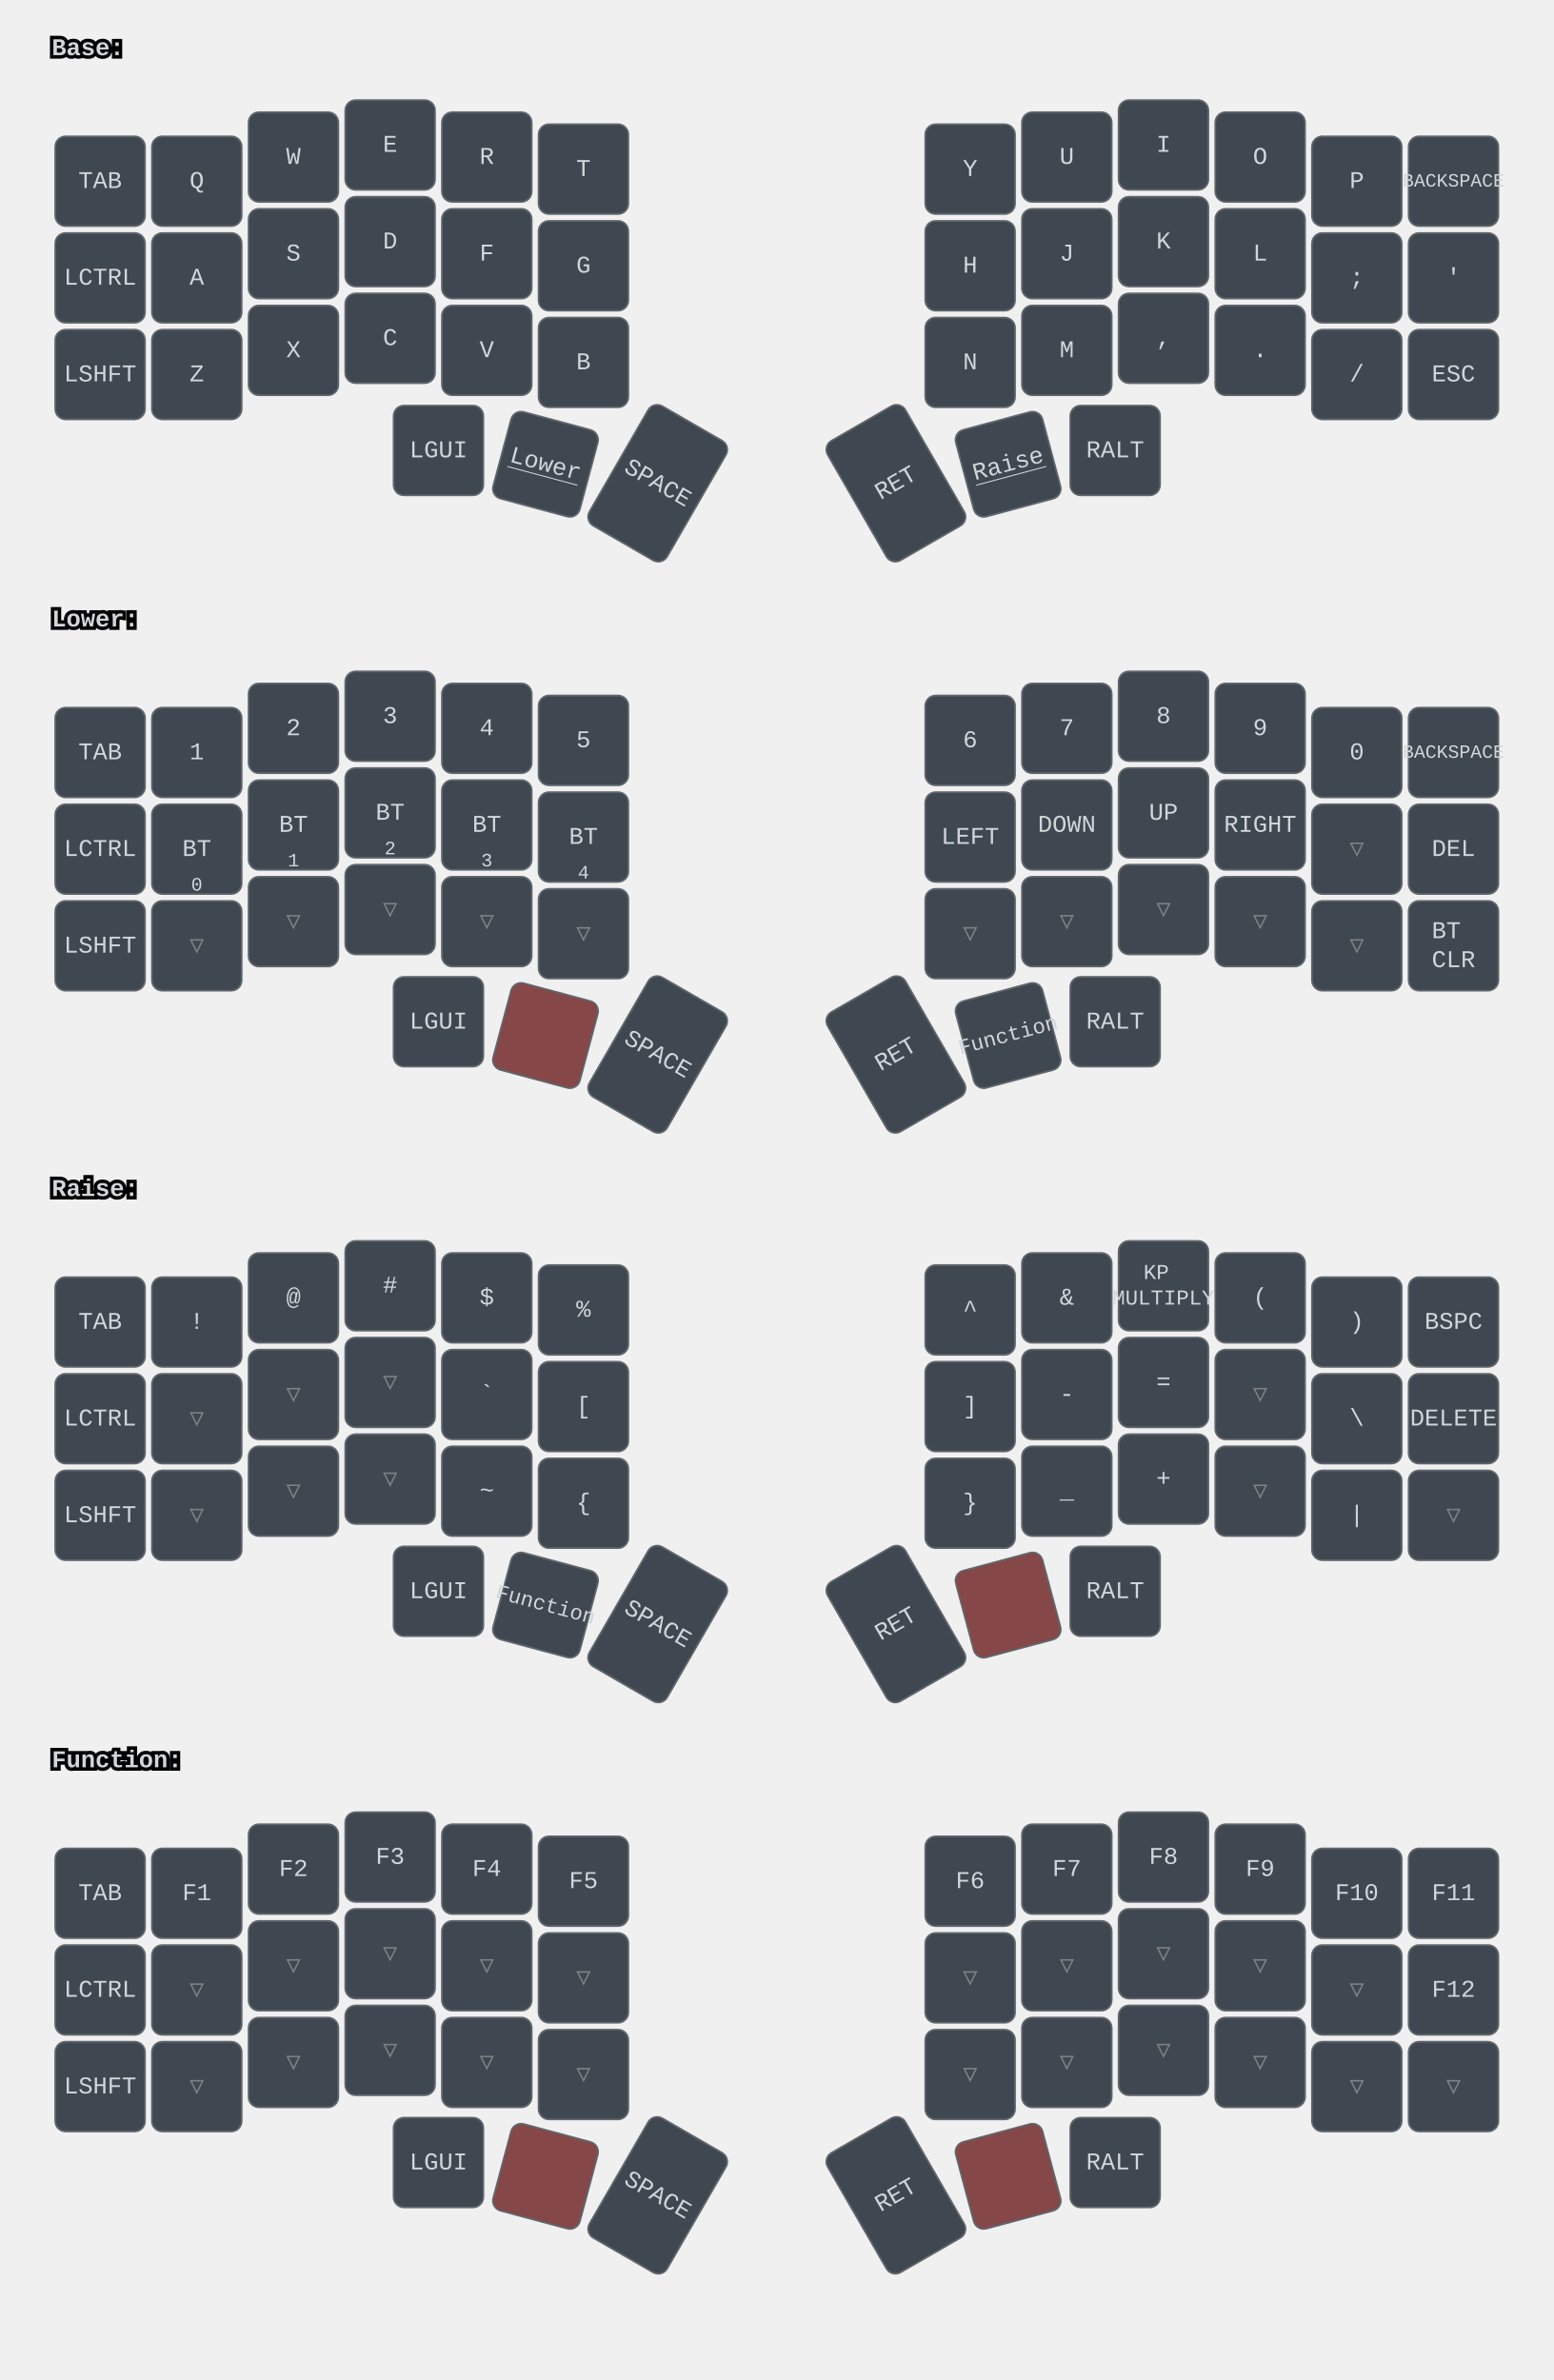
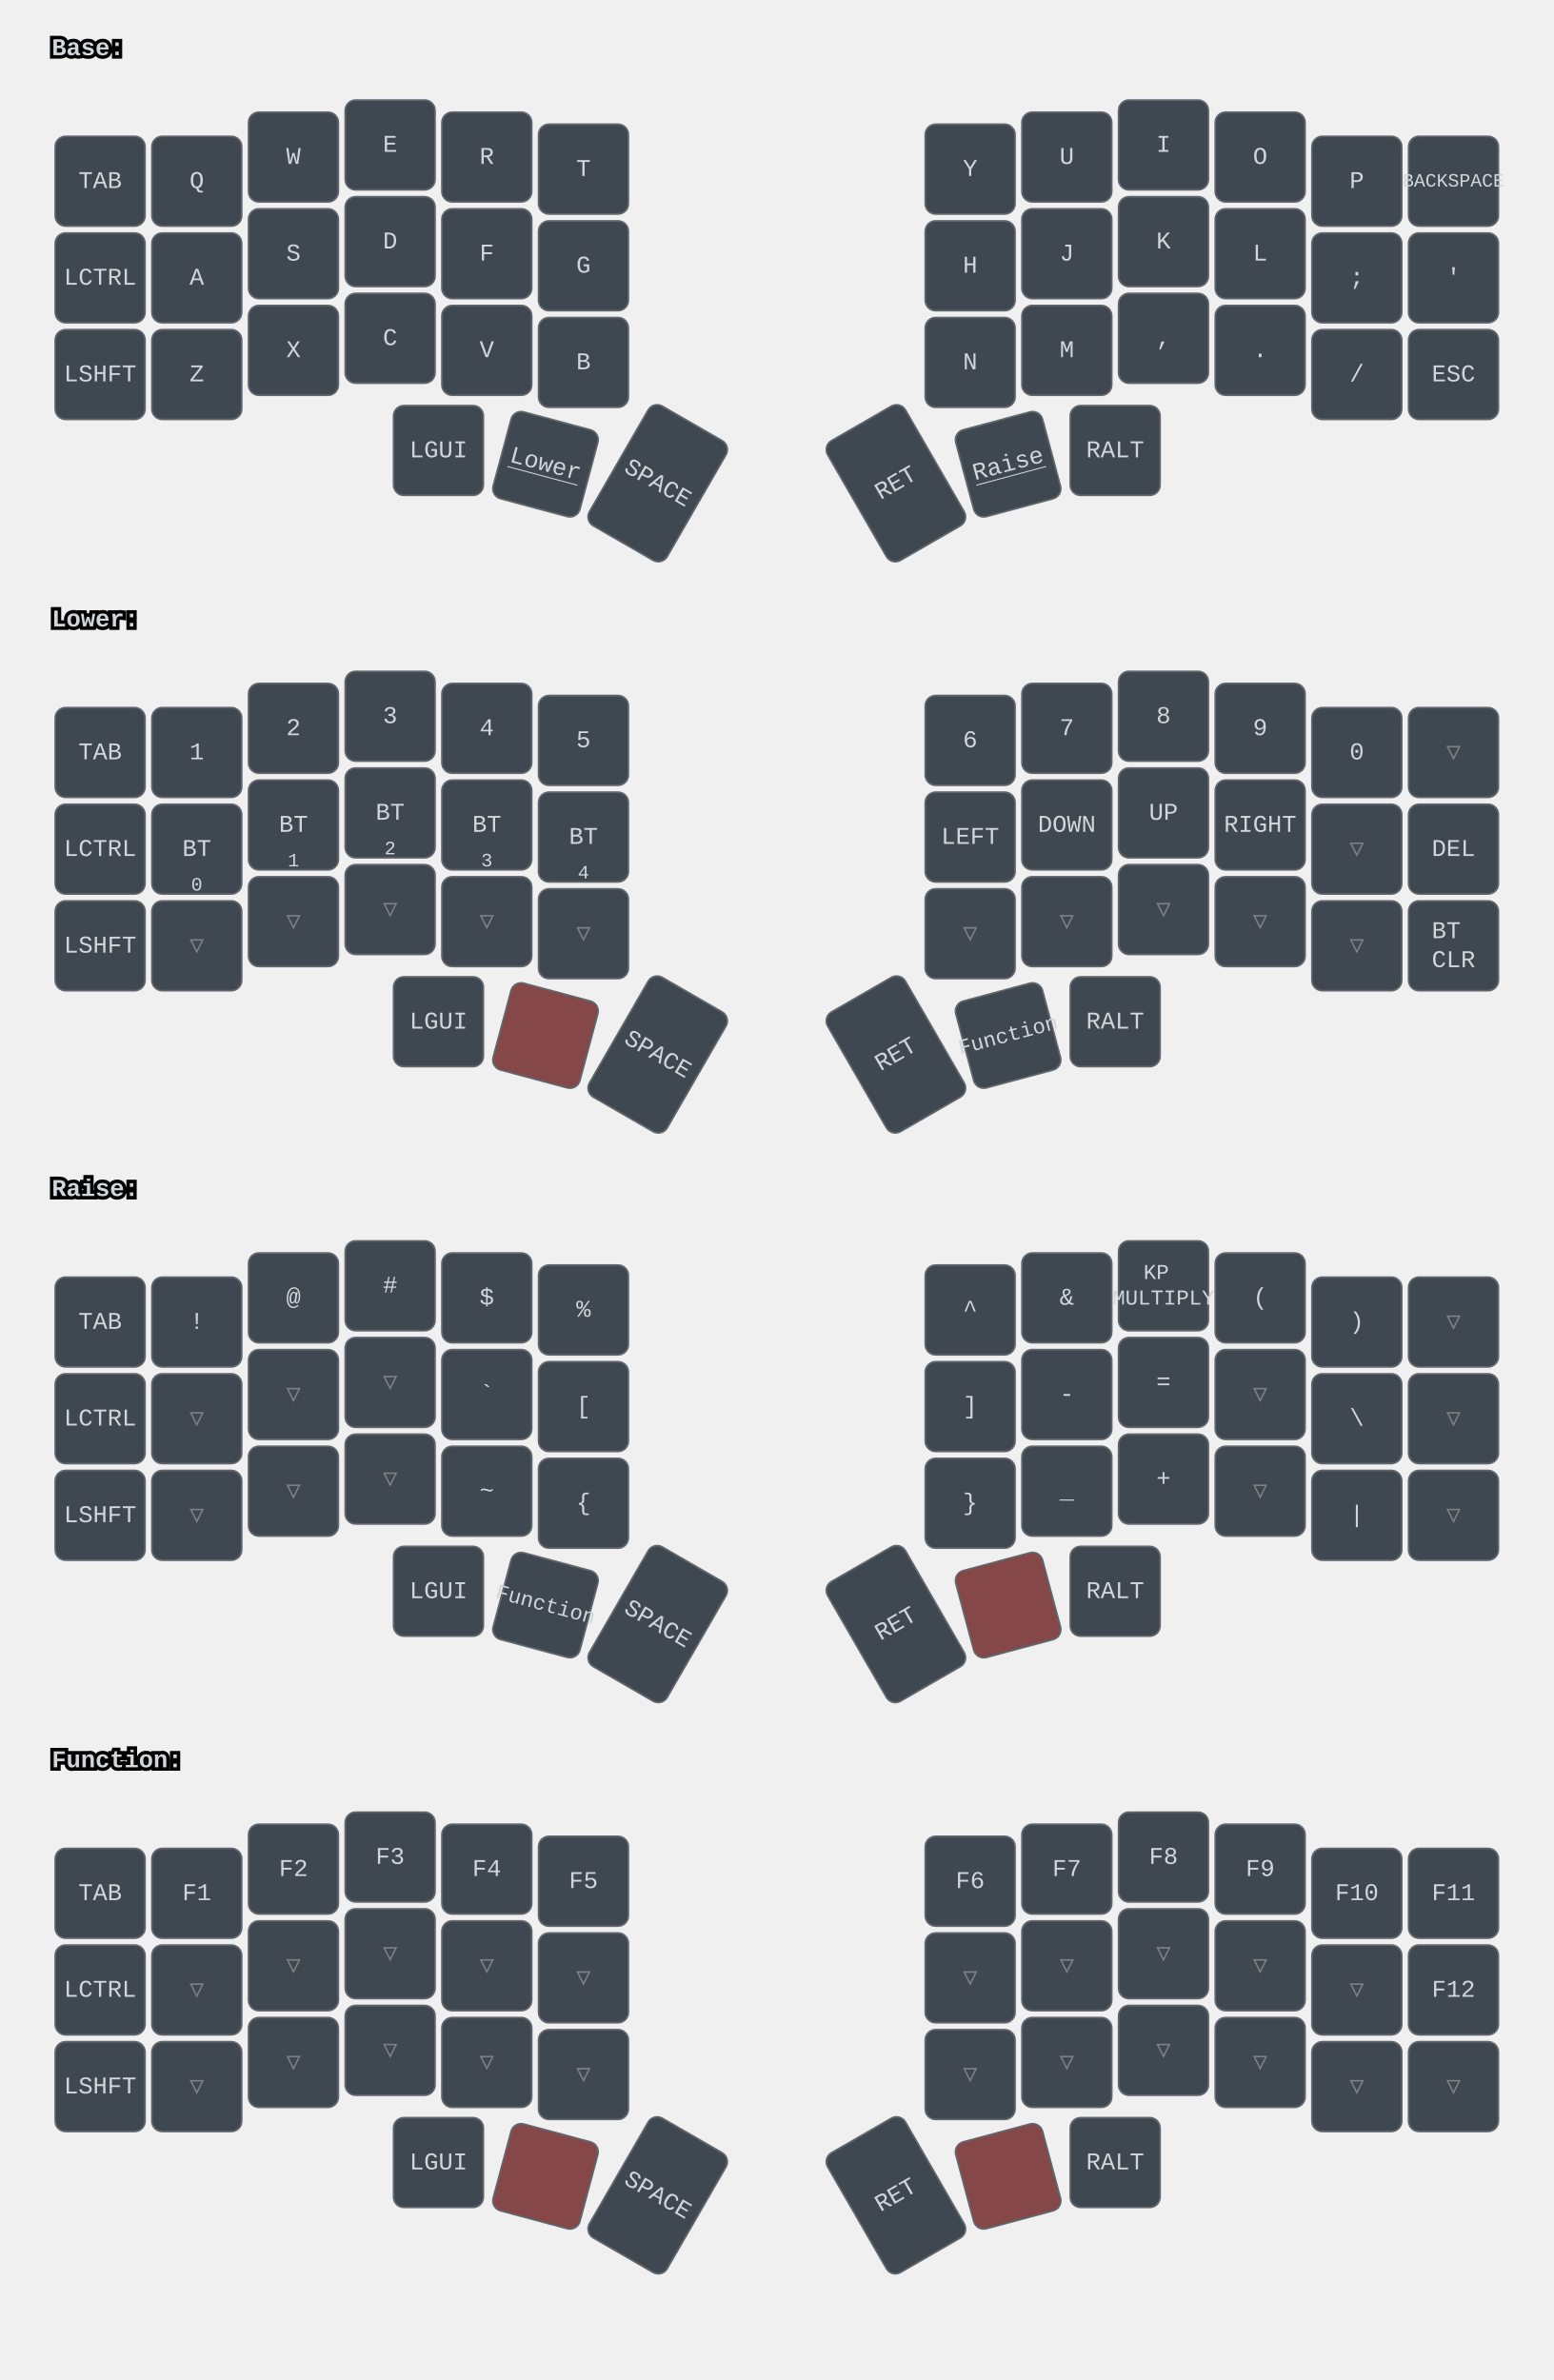
<svg xmlns="http://www.w3.org/2000/svg" width="900" height="1379" viewBox="0 0 900 1379" class="keymap">
  <style>/* inherit to force styles through use tags */
svg path {
    fill: inherit;
}

/* font and background color specifications */
svg.keymap {
    font-family: SFMono-Regular,Consolas,Liberation Mono,Menlo,monospace;
    font-size: 14px;
    font-kerning: normal;
    text-rendering: optimizeLegibility;
    fill: #24292e;
}

/* default key styling */
rect.key {
    fill: #f6f8fa;
}

rect.key, rect.combo {
    stroke: #c9cccf;
    stroke-width: 1;
}

/* default key side styling, only used is draw_key_sides is set */
rect.side {
    filter: brightness(90%);
}

/* color accent for combo boxes */
rect.combo, rect.combo-separate {
    fill: #cdf;
}

/* color accent for held keys */
rect.held, rect.combo.held {
    fill: #fdd;
}

/* color accent for ghost (optional) keys */
rect.ghost, rect.combo.ghost {
    stroke-dasharray: 4, 4;
    stroke-width: 2;
}

text {
    text-anchor: middle;
    dominant-baseline: middle;
}

/* styling for layer labels */
text.label {
    font-weight: bold;
    text-anchor: start;
    stroke: white;
    stroke-width: 4;
    paint-order: stroke;
}

/* styling for optional footer */
text.footer {
    text-anchor: end;
    dominant-baseline: auto;
    stroke: white;
    stroke-width: 4;
    paint-order: stroke;
}

/* styling for combo tap, and key non-tap label text */
text.combo, text.hold, text.shifted, text.left, text.right {
    font-size: 11px;
}

text.hold {
    text-anchor: middle;
    dominant-baseline: auto;
}

text.shifted {
    text-anchor: middle;
    dominant-baseline: hanging;
}

text.left {
    text-anchor: start;
}

text.right {
    text-anchor: end;
}

text.layer-activator {
    text-decoration: underline;
}

/* styling for hold/shifted label text in combo box */
text.combo.hold, text.combo.shifted, text.combo.left, text.combo.right {
    font-size: 8px;
}

/* lighter symbol for transparent keys */
text.trans {
    fill: #7b7e81;
}

/* styling for combo dendrons */
path.combo {
    stroke-width: 1;
    stroke: gray;
    fill: none;
}

/* Start Tabler Icons Cleanup */
/* cannot use height/width with glyphs */
.icon-tabler &gt; path {
    fill: inherit;
    stroke: inherit;
    stroke-width: 2;
}
/* hide tabler's default box */
.icon-tabler &gt; path[stroke="none"][fill="none"] {
    visibility: hidden;
}
/* End Tabler Icons Cleanup */

svg.keymap { fill: #d1d6db; }
rect.key { fill: #3f4750; }
rect.key, rect.combo { stroke: #60666c; }
rect.combo, rect.combo-separate { fill: #1f3d7a; }
rect.held, rect.combo.held { fill: #854747; }
text.label, text.footer { stroke: black; }
text.trans { fill: #7e8184; }
path.combo { stroke: #7f7f7f; }
</style>
  <g transform="translate(30, 0)" class="layer-Base">
    <text x="0" y="28" class="label" id="Base">Base:</text>
    <g transform="translate(0, 56)">
      <g transform="translate(28, 49)" class="key keypos-0">
        <rect rx="6" ry="6" x="-26" y="-26" width="52" height="52" class="key" />
        <text x="0" y="0" class="key tap">TAB</text>
      </g>
      <g transform="translate(84, 49)" class="key keypos-1">
        <rect rx="6" ry="6" x="-26" y="-26" width="52" height="52" class="key" />
        <text x="0" y="0" class="key tap">Q</text>
      </g>
      <g transform="translate(140, 35)" class="key keypos-2">
        <rect rx="6" ry="6" x="-26" y="-26" width="52" height="52" class="key" />
        <text x="0" y="0" class="key tap">W</text>
      </g>
      <g transform="translate(196, 28)" class="key keypos-3">
        <rect rx="6" ry="6" x="-26" y="-26" width="52" height="52" class="key" />
        <text x="0" y="0" class="key tap">E</text>
      </g>
      <g transform="translate(252, 35)" class="key keypos-4">
        <rect rx="6" ry="6" x="-26" y="-26" width="52" height="52" class="key" />
        <text x="0" y="0" class="key tap">R</text>
      </g>
      <g transform="translate(308, 42)" class="key keypos-5">
        <rect rx="6" ry="6" x="-26" y="-26" width="52" height="52" class="key" />
        <text x="0" y="0" class="key tap">T</text>
      </g>
      <g transform="translate(532, 42)" class="key keypos-6">
        <rect rx="6" ry="6" x="-26" y="-26" width="52" height="52" class="key" />
        <text x="0" y="0" class="key tap">Y</text>
      </g>
      <g transform="translate(588, 35)" class="key keypos-7">
        <rect rx="6" ry="6" x="-26" y="-26" width="52" height="52" class="key" />
        <text x="0" y="0" class="key tap">U</text>
      </g>
      <g transform="translate(644, 28)" class="key keypos-8">
        <rect rx="6" ry="6" x="-26" y="-26" width="52" height="52" class="key" />
        <text x="0" y="0" class="key tap">I</text>
      </g>
      <g transform="translate(700, 35)" class="key keypos-9">
        <rect rx="6" ry="6" x="-26" y="-26" width="52" height="52" class="key" />
        <text x="0" y="0" class="key tap">O</text>
      </g>
      <g transform="translate(756, 49)" class="key keypos-10">
        <rect rx="6" ry="6" x="-26" y="-26" width="52" height="52" class="key" />
        <text x="0" y="0" class="key tap">P</text>
      </g>
      <g transform="translate(812, 49)" class="key keypos-11">
        <rect rx="6" ry="6" x="-26" y="-26" width="52" height="52" class="key" />
        <text x="0" y="0" class="key tap">
          <tspan style="font-size: 78%">BACKSPACE</tspan>
        </text>
      </g>
      <g transform="translate(28, 105)" class="key keypos-12">
        <rect rx="6" ry="6" x="-26" y="-26" width="52" height="52" class="key" />
        <text x="0" y="0" class="key tap">LCTRL</text>
      </g>
      <g transform="translate(84, 105)" class="key keypos-13">
        <rect rx="6" ry="6" x="-26" y="-26" width="52" height="52" class="key" />
        <text x="0" y="0" class="key tap">A</text>
      </g>
      <g transform="translate(140, 91)" class="key keypos-14">
        <rect rx="6" ry="6" x="-26" y="-26" width="52" height="52" class="key" />
        <text x="0" y="0" class="key tap">S</text>
      </g>
      <g transform="translate(196, 84)" class="key keypos-15">
        <rect rx="6" ry="6" x="-26" y="-26" width="52" height="52" class="key" />
        <text x="0" y="0" class="key tap">D</text>
      </g>
      <g transform="translate(252, 91)" class="key keypos-16">
        <rect rx="6" ry="6" x="-26" y="-26" width="52" height="52" class="key" />
        <text x="0" y="0" class="key tap">F</text>
      </g>
      <g transform="translate(308, 98)" class="key keypos-17">
        <rect rx="6" ry="6" x="-26" y="-26" width="52" height="52" class="key" />
        <text x="0" y="0" class="key tap">G</text>
      </g>
      <g transform="translate(532, 98)" class="key keypos-18">
        <rect rx="6" ry="6" x="-26" y="-26" width="52" height="52" class="key" />
        <text x="0" y="0" class="key tap">H</text>
      </g>
      <g transform="translate(588, 91)" class="key keypos-19">
        <rect rx="6" ry="6" x="-26" y="-26" width="52" height="52" class="key" />
        <text x="0" y="0" class="key tap">J</text>
      </g>
      <g transform="translate(644, 84)" class="key keypos-20">
        <rect rx="6" ry="6" x="-26" y="-26" width="52" height="52" class="key" />
        <text x="0" y="0" class="key tap">K</text>
      </g>
      <g transform="translate(700, 91)" class="key keypos-21">
        <rect rx="6" ry="6" x="-26" y="-26" width="52" height="52" class="key" />
        <text x="0" y="0" class="key tap">L</text>
      </g>
      <g transform="translate(756, 105)" class="key keypos-22">
        <rect rx="6" ry="6" x="-26" y="-26" width="52" height="52" class="key" />
        <text x="0" y="0" class="key tap">;</text>
      </g>
      <g transform="translate(812, 105)" class="key keypos-23">
        <rect rx="6" ry="6" x="-26" y="-26" width="52" height="52" class="key" />
        <text x="0" y="0" class="key tap">'</text>
      </g>
      <g transform="translate(28, 161)" class="key keypos-24">
        <rect rx="6" ry="6" x="-26" y="-26" width="52" height="52" class="key" />
        <text x="0" y="0" class="key tap">LSHFT</text>
      </g>
      <g transform="translate(84, 161)" class="key keypos-25">
        <rect rx="6" ry="6" x="-26" y="-26" width="52" height="52" class="key" />
        <text x="0" y="0" class="key tap">Z</text>
      </g>
      <g transform="translate(140, 147)" class="key keypos-26">
        <rect rx="6" ry="6" x="-26" y="-26" width="52" height="52" class="key" />
        <text x="0" y="0" class="key tap">X</text>
      </g>
      <g transform="translate(196, 140)" class="key keypos-27">
        <rect rx="6" ry="6" x="-26" y="-26" width="52" height="52" class="key" />
        <text x="0" y="0" class="key tap">C</text>
      </g>
      <g transform="translate(252, 147)" class="key keypos-28">
        <rect rx="6" ry="6" x="-26" y="-26" width="52" height="52" class="key" />
        <text x="0" y="0" class="key tap">V</text>
      </g>
      <g transform="translate(308, 154)" class="key keypos-29">
        <rect rx="6" ry="6" x="-26" y="-26" width="52" height="52" class="key" />
        <text x="0" y="0" class="key tap">B</text>
      </g>
      <g transform="translate(532, 154)" class="key keypos-30">
        <rect rx="6" ry="6" x="-26" y="-26" width="52" height="52" class="key" />
        <text x="0" y="0" class="key tap">N</text>
      </g>
      <g transform="translate(588, 147)" class="key keypos-31">
        <rect rx="6" ry="6" x="-26" y="-26" width="52" height="52" class="key" />
        <text x="0" y="0" class="key tap">M</text>
      </g>
      <g transform="translate(644, 140)" class="key keypos-32">
        <rect rx="6" ry="6" x="-26" y="-26" width="52" height="52" class="key" />
        <text x="0" y="0" class="key tap">,</text>
      </g>
      <g transform="translate(700, 147)" class="key keypos-33">
        <rect rx="6" ry="6" x="-26" y="-26" width="52" height="52" class="key" />
        <text x="0" y="0" class="key tap">.</text>
      </g>
      <g transform="translate(756, 161)" class="key keypos-34">
        <rect rx="6" ry="6" x="-26" y="-26" width="52" height="52" class="key" />
        <text x="0" y="0" class="key tap">/</text>
      </g>
      <g transform="translate(812, 161)" class="key keypos-35">
        <rect rx="6" ry="6" x="-26" y="-26" width="52" height="52" class="key" />
        <text x="0" y="0" class="key tap">ESC</text>
      </g>
      <g transform="translate(224, 205)" class="key keypos-36">
        <rect rx="6" ry="6" x="-26" y="-26" width="52" height="52" class="key" />
        <text x="0" y="0" class="key tap">LGUI</text>
      </g>
      <g transform="translate(286, 213) rotate(15.0)" class="key keypos-37">
        <rect rx="6" ry="6" x="-26" y="-26" width="52" height="52" class="key" />
        <a href="#Lower">
          <text x="0" y="0" class="key tap layer-activator">Lower</text>
        </a>
      </g>
      <g transform="translate(351, 224) rotate(30.0)" class="key keypos-38">
        <rect rx="6" ry="6" x="-26" y="-40" width="52" height="80" class="key" />
        <text x="0" y="0" class="key tap">SPACE</text>
      </g>
      <g transform="translate(489, 224) rotate(-30.0)" class="key keypos-39">
        <rect rx="6" ry="6" x="-26" y="-40" width="52" height="80" class="key" />
        <text x="0" y="0" class="key tap">RET</text>
      </g>
      <g transform="translate(554, 213) rotate(-15.0)" class="key keypos-40">
        <rect rx="6" ry="6" x="-26" y="-26" width="52" height="52" class="key" />
        <a href="#Raise">
          <text x="0" y="0" class="key tap layer-activator">Raise</text>
        </a>
      </g>
      <g transform="translate(616, 205)" class="key keypos-41">
        <rect rx="6" ry="6" x="-26" y="-26" width="52" height="52" class="key" />
        <text x="0" y="0" class="key tap">RALT</text>
      </g>
    </g>
  </g>
  <g transform="translate(30, 331)" class="layer-Lower">
    <text x="0" y="28" class="label" id="Lower">Lower:</text>
    <g transform="translate(0, 56)">
      <g transform="translate(28, 49)" class="key keypos-0">
        <rect rx="6" ry="6" x="-26" y="-26" width="52" height="52" class="key" />
        <text x="0" y="0" class="key tap">TAB</text>
      </g>
      <g transform="translate(84, 49)" class="key keypos-1">
        <rect rx="6" ry="6" x="-26" y="-26" width="52" height="52" class="key" />
        <text x="0" y="0" class="key tap">1</text>
      </g>
      <g transform="translate(140, 35)" class="key keypos-2">
        <rect rx="6" ry="6" x="-26" y="-26" width="52" height="52" class="key" />
        <text x="0" y="0" class="key tap">2</text>
      </g>
      <g transform="translate(196, 28)" class="key keypos-3">
        <rect rx="6" ry="6" x="-26" y="-26" width="52" height="52" class="key" />
        <text x="0" y="0" class="key tap">3</text>
      </g>
      <g transform="translate(252, 35)" class="key keypos-4">
        <rect rx="6" ry="6" x="-26" y="-26" width="52" height="52" class="key" />
        <text x="0" y="0" class="key tap">4</text>
      </g>
      <g transform="translate(308, 42)" class="key keypos-5">
        <rect rx="6" ry="6" x="-26" y="-26" width="52" height="52" class="key" />
        <text x="0" y="0" class="key tap">5</text>
      </g>
      <g transform="translate(532, 42)" class="key keypos-6">
        <rect rx="6" ry="6" x="-26" y="-26" width="52" height="52" class="key" />
        <text x="0" y="0" class="key tap">6</text>
      </g>
      <g transform="translate(588, 35)" class="key keypos-7">
        <rect rx="6" ry="6" x="-26" y="-26" width="52" height="52" class="key" />
        <text x="0" y="0" class="key tap">7</text>
      </g>
      <g transform="translate(644, 28)" class="key keypos-8">
        <rect rx="6" ry="6" x="-26" y="-26" width="52" height="52" class="key" />
        <text x="0" y="0" class="key tap">8</text>
      </g>
      <g transform="translate(700, 35)" class="key keypos-9">
        <rect rx="6" ry="6" x="-26" y="-26" width="52" height="52" class="key" />
        <text x="0" y="0" class="key tap">9</text>
      </g>
      <g transform="translate(756, 49)" class="key keypos-10">
        <rect rx="6" ry="6" x="-26" y="-26" width="52" height="52" class="key" />
        <text x="0" y="0" class="key tap">0</text>
      </g>
-       <g transform="translate(812, 49)" class="key keypos-11">
-         <rect rx="6" ry="6" x="-26" y="-26" width="52" height="52" class="key" />
-         <text x="0" y="0" class="key tap">
-           <tspan style="font-size: 78%">BACKSPACE</tspan>
-         </text>
+       <g transform="translate(812, 49)" class="key trans keypos-11">
+         <rect rx="6" ry="6" x="-26" y="-26" width="52" height="52" class="key trans" />
+         <text x="0" y="0" class="key trans tap">▽</text>
      </g>
      <g transform="translate(28, 105)" class="key keypos-12">
        <rect rx="6" ry="6" x="-26" y="-26" width="52" height="52" class="key" />
        <text x="0" y="0" class="key tap">LCTRL</text>
      </g>
      <g transform="translate(84, 105)" class="key keypos-13">
        <rect rx="6" ry="6" x="-26" y="-26" width="52" height="52" class="key" />
        <text x="0" y="0" class="key tap">BT</text>
        <text x="0" y="24" class="key hold">0</text>
      </g>
      <g transform="translate(140, 91)" class="key keypos-14">
        <rect rx="6" ry="6" x="-26" y="-26" width="52" height="52" class="key" />
        <text x="0" y="0" class="key tap">BT</text>
        <text x="0" y="24" class="key hold">1</text>
      </g>
      <g transform="translate(196, 84)" class="key keypos-15">
        <rect rx="6" ry="6" x="-26" y="-26" width="52" height="52" class="key" />
        <text x="0" y="0" class="key tap">BT</text>
        <text x="0" y="24" class="key hold">2</text>
      </g>
      <g transform="translate(252, 91)" class="key keypos-16">
        <rect rx="6" ry="6" x="-26" y="-26" width="52" height="52" class="key" />
        <text x="0" y="0" class="key tap">BT</text>
        <text x="0" y="24" class="key hold">3</text>
      </g>
      <g transform="translate(308, 98)" class="key keypos-17">
        <rect rx="6" ry="6" x="-26" y="-26" width="52" height="52" class="key" />
        <text x="0" y="0" class="key tap">BT</text>
        <text x="0" y="24" class="key hold">4</text>
      </g>
      <g transform="translate(532, 98)" class="key keypos-18">
        <rect rx="6" ry="6" x="-26" y="-26" width="52" height="52" class="key" />
        <text x="0" y="0" class="key tap">LEFT</text>
      </g>
      <g transform="translate(588, 91)" class="key keypos-19">
        <rect rx="6" ry="6" x="-26" y="-26" width="52" height="52" class="key" />
        <text x="0" y="0" class="key tap">DOWN</text>
      </g>
      <g transform="translate(644, 84)" class="key keypos-20">
        <rect rx="6" ry="6" x="-26" y="-26" width="52" height="52" class="key" />
        <text x="0" y="0" class="key tap">UP</text>
      </g>
      <g transform="translate(700, 91)" class="key keypos-21">
        <rect rx="6" ry="6" x="-26" y="-26" width="52" height="52" class="key" />
        <text x="0" y="0" class="key tap">RIGHT</text>
      </g>
      <g transform="translate(756, 105)" class="key trans keypos-22">
        <rect rx="6" ry="6" x="-26" y="-26" width="52" height="52" class="key trans" />
        <text x="0" y="0" class="key trans tap">▽</text>
      </g>
      <g transform="translate(812, 105)" class="key keypos-23">
        <rect rx="6" ry="6" x="-26" y="-26" width="52" height="52" class="key" />
        <text x="0" y="0" class="key tap">DEL</text>
      </g>
      <g transform="translate(28, 161)" class="key keypos-24">
        <rect rx="6" ry="6" x="-26" y="-26" width="52" height="52" class="key" />
        <text x="0" y="0" class="key tap">LSHFT</text>
      </g>
      <g transform="translate(84, 161)" class="key trans keypos-25">
        <rect rx="6" ry="6" x="-26" y="-26" width="52" height="52" class="key trans" />
        <text x="0" y="0" class="key trans tap">▽</text>
      </g>
      <g transform="translate(140, 147)" class="key trans keypos-26">
        <rect rx="6" ry="6" x="-26" y="-26" width="52" height="52" class="key trans" />
        <text x="0" y="0" class="key trans tap">▽</text>
      </g>
      <g transform="translate(196, 140)" class="key trans keypos-27">
        <rect rx="6" ry="6" x="-26" y="-26" width="52" height="52" class="key trans" />
        <text x="0" y="0" class="key trans tap">▽</text>
      </g>
      <g transform="translate(252, 147)" class="key trans keypos-28">
        <rect rx="6" ry="6" x="-26" y="-26" width="52" height="52" class="key trans" />
        <text x="0" y="0" class="key trans tap">▽</text>
      </g>
      <g transform="translate(308, 154)" class="key trans keypos-29">
        <rect rx="6" ry="6" x="-26" y="-26" width="52" height="52" class="key trans" />
        <text x="0" y="0" class="key trans tap">▽</text>
      </g>
      <g transform="translate(532, 154)" class="key trans keypos-30">
        <rect rx="6" ry="6" x="-26" y="-26" width="52" height="52" class="key trans" />
        <text x="0" y="0" class="key trans tap">▽</text>
      </g>
      <g transform="translate(588, 147)" class="key trans keypos-31">
        <rect rx="6" ry="6" x="-26" y="-26" width="52" height="52" class="key trans" />
        <text x="0" y="0" class="key trans tap">▽</text>
      </g>
      <g transform="translate(644, 140)" class="key trans keypos-32">
        <rect rx="6" ry="6" x="-26" y="-26" width="52" height="52" class="key trans" />
        <text x="0" y="0" class="key trans tap">▽</text>
      </g>
      <g transform="translate(700, 147)" class="key trans keypos-33">
        <rect rx="6" ry="6" x="-26" y="-26" width="52" height="52" class="key trans" />
        <text x="0" y="0" class="key trans tap">▽</text>
      </g>
      <g transform="translate(756, 161)" class="key trans keypos-34">
        <rect rx="6" ry="6" x="-26" y="-26" width="52" height="52" class="key trans" />
        <text x="0" y="0" class="key trans tap">▽</text>
      </g>
      <g transform="translate(812, 161)" class="key keypos-35">
        <rect rx="6" ry="6" x="-26" y="-26" width="52" height="52" class="key" />
        <text x="0" y="0" class="key tap">
          <tspan x="0" dy="-0.6em">BT</tspan>
          <tspan x="0" dy="1.2em">CLR</tspan>
        </text>
      </g>
      <g transform="translate(224, 205)" class="key keypos-36">
        <rect rx="6" ry="6" x="-26" y="-26" width="52" height="52" class="key" />
        <text x="0" y="0" class="key tap">LGUI</text>
      </g>
      <g transform="translate(286, 213) rotate(15.0)" class="key held keypos-37">
        <rect rx="6" ry="6" x="-26" y="-26" width="52" height="52" class="key held" />
      </g>
      <g transform="translate(351, 224) rotate(30.0)" class="key keypos-38">
        <rect rx="6" ry="6" x="-26" y="-40" width="52" height="80" class="key" />
        <text x="0" y="0" class="key tap">SPACE</text>
      </g>
      <g transform="translate(489, 224) rotate(-30.0)" class="key keypos-39">
        <rect rx="6" ry="6" x="-26" y="-40" width="52" height="80" class="key" />
        <text x="0" y="0" class="key tap">RET</text>
      </g>
      <g transform="translate(554, 213) rotate(-15.0)" class="key keypos-40">
        <rect rx="6" ry="6" x="-26" y="-26" width="52" height="52" class="key" />
        <a href="#Function">
          <text x="0" y="0" class="key tap layer-activator">
            <tspan style="font-size: 88%">Function</tspan>
          </text>
        </a>
      </g>
      <g transform="translate(616, 205)" class="key keypos-41">
        <rect rx="6" ry="6" x="-26" y="-26" width="52" height="52" class="key" />
        <text x="0" y="0" class="key tap">RALT</text>
      </g>
    </g>
  </g>
  <g transform="translate(30, 661)" class="layer-Raise">
    <text x="0" y="28" class="label" id="Raise">Raise:</text>
    <g transform="translate(0, 56)">
      <g transform="translate(28, 49)" class="key keypos-0">
        <rect rx="6" ry="6" x="-26" y="-26" width="52" height="52" class="key" />
        <text x="0" y="0" class="key tap">TAB</text>
      </g>
      <g transform="translate(84, 49)" class="key keypos-1">
        <rect rx="6" ry="6" x="-26" y="-26" width="52" height="52" class="key" />
        <text x="0" y="0" class="key tap">!</text>
      </g>
      <g transform="translate(140, 35)" class="key keypos-2">
        <rect rx="6" ry="6" x="-26" y="-26" width="52" height="52" class="key" />
        <text x="0" y="0" class="key tap">@</text>
      </g>
      <g transform="translate(196, 28)" class="key keypos-3">
        <rect rx="6" ry="6" x="-26" y="-26" width="52" height="52" class="key" />
        <text x="0" y="0" class="key tap">#</text>
      </g>
      <g transform="translate(252, 35)" class="key keypos-4">
        <rect rx="6" ry="6" x="-26" y="-26" width="52" height="52" class="key" />
        <text x="0" y="0" class="key tap">$</text>
      </g>
      <g transform="translate(308, 42)" class="key keypos-5">
        <rect rx="6" ry="6" x="-26" y="-26" width="52" height="52" class="key" />
        <text x="0" y="0" class="key tap">%</text>
      </g>
      <g transform="translate(532, 42)" class="key keypos-6">
        <rect rx="6" ry="6" x="-26" y="-26" width="52" height="52" class="key" />
        <text x="0" y="0" class="key tap">^</text>
      </g>
      <g transform="translate(588, 35)" class="key keypos-7">
        <rect rx="6" ry="6" x="-26" y="-26" width="52" height="52" class="key" />
        <text x="0" y="0" class="key tap">&amp;</text>
      </g>
      <g transform="translate(644, 28)" class="key keypos-8">
        <rect rx="6" ry="6" x="-26" y="-26" width="52" height="52" class="key" />
        <text x="0" y="0" class="key tap">
          <tspan x="0" dy="-0.6em" style="font-size: 88%">KP</tspan>
          <tspan x="0" dy="1.2em" style="font-size: 88%">MULTIPLY</tspan>
        </text>
      </g>
      <g transform="translate(700, 35)" class="key keypos-9">
        <rect rx="6" ry="6" x="-26" y="-26" width="52" height="52" class="key" />
        <text x="0" y="0" class="key tap">(</text>
      </g>
      <g transform="translate(756, 49)" class="key keypos-10">
        <rect rx="6" ry="6" x="-26" y="-26" width="52" height="52" class="key" />
        <text x="0" y="0" class="key tap">)</text>
      </g>
-       <g transform="translate(812, 49)" class="key keypos-11">
-         <rect rx="6" ry="6" x="-26" y="-26" width="52" height="52" class="key" />
-         <text x="0" y="0" class="key tap">BSPC</text>
+       <g transform="translate(812, 49)" class="key trans keypos-11">
+         <rect rx="6" ry="6" x="-26" y="-26" width="52" height="52" class="key trans" />
+         <text x="0" y="0" class="key trans tap">▽</text>
      </g>
      <g transform="translate(28, 105)" class="key keypos-12">
        <rect rx="6" ry="6" x="-26" y="-26" width="52" height="52" class="key" />
        <text x="0" y="0" class="key tap">LCTRL</text>
      </g>
      <g transform="translate(84, 105)" class="key trans keypos-13">
        <rect rx="6" ry="6" x="-26" y="-26" width="52" height="52" class="key trans" />
        <text x="0" y="0" class="key trans tap">▽</text>
      </g>
      <g transform="translate(140, 91)" class="key trans keypos-14">
        <rect rx="6" ry="6" x="-26" y="-26" width="52" height="52" class="key trans" />
        <text x="0" y="0" class="key trans tap">▽</text>
      </g>
      <g transform="translate(196, 84)" class="key trans keypos-15">
        <rect rx="6" ry="6" x="-26" y="-26" width="52" height="52" class="key trans" />
        <text x="0" y="0" class="key trans tap">▽</text>
      </g>
      <g transform="translate(252, 91)" class="key keypos-16">
        <rect rx="6" ry="6" x="-26" y="-26" width="52" height="52" class="key" />
        <text x="0" y="0" class="key tap">`</text>
      </g>
      <g transform="translate(308, 98)" class="key keypos-17">
        <rect rx="6" ry="6" x="-26" y="-26" width="52" height="52" class="key" />
        <text x="0" y="0" class="key tap">[</text>
      </g>
      <g transform="translate(532, 98)" class="key keypos-18">
        <rect rx="6" ry="6" x="-26" y="-26" width="52" height="52" class="key" />
        <text x="0" y="0" class="key tap">]</text>
      </g>
      <g transform="translate(588, 91)" class="key keypos-19">
        <rect rx="6" ry="6" x="-26" y="-26" width="52" height="52" class="key" />
        <text x="0" y="0" class="key tap">-</text>
      </g>
      <g transform="translate(644, 84)" class="key keypos-20">
        <rect rx="6" ry="6" x="-26" y="-26" width="52" height="52" class="key" />
        <text x="0" y="0" class="key tap">=</text>
      </g>
      <g transform="translate(700, 91)" class="key trans keypos-21">
        <rect rx="6" ry="6" x="-26" y="-26" width="52" height="52" class="key trans" />
        <text x="0" y="0" class="key trans tap">▽</text>
      </g>
      <g transform="translate(756, 105)" class="key keypos-22">
        <rect rx="6" ry="6" x="-26" y="-26" width="52" height="52" class="key" />
        <text x="0" y="0" class="key tap">\</text>
      </g>
-       <g transform="translate(812, 105)" class="key keypos-23">
-         <rect rx="6" ry="6" x="-26" y="-26" width="52" height="52" class="key" />
-         <text x="0" y="0" class="key tap">DELETE</text>
+       <g transform="translate(812, 105)" class="key trans keypos-23">
+         <rect rx="6" ry="6" x="-26" y="-26" width="52" height="52" class="key trans" />
+         <text x="0" y="0" class="key trans tap">▽</text>
      </g>
      <g transform="translate(28, 161)" class="key keypos-24">
        <rect rx="6" ry="6" x="-26" y="-26" width="52" height="52" class="key" />
        <text x="0" y="0" class="key tap">LSHFT</text>
      </g>
      <g transform="translate(84, 161)" class="key trans keypos-25">
        <rect rx="6" ry="6" x="-26" y="-26" width="52" height="52" class="key trans" />
        <text x="0" y="0" class="key trans tap">▽</text>
      </g>
      <g transform="translate(140, 147)" class="key trans keypos-26">
        <rect rx="6" ry="6" x="-26" y="-26" width="52" height="52" class="key trans" />
        <text x="0" y="0" class="key trans tap">▽</text>
      </g>
      <g transform="translate(196, 140)" class="key trans keypos-27">
        <rect rx="6" ry="6" x="-26" y="-26" width="52" height="52" class="key trans" />
        <text x="0" y="0" class="key trans tap">▽</text>
      </g>
      <g transform="translate(252, 147)" class="key keypos-28">
        <rect rx="6" ry="6" x="-26" y="-26" width="52" height="52" class="key" />
        <text x="0" y="0" class="key tap">~</text>
      </g>
      <g transform="translate(308, 154)" class="key keypos-29">
        <rect rx="6" ry="6" x="-26" y="-26" width="52" height="52" class="key" />
        <text x="0" y="0" class="key tap">{</text>
      </g>
      <g transform="translate(532, 154)" class="key keypos-30">
        <rect rx="6" ry="6" x="-26" y="-26" width="52" height="52" class="key" />
        <text x="0" y="0" class="key tap">}</text>
      </g>
      <g transform="translate(588, 147)" class="key keypos-31">
        <rect rx="6" ry="6" x="-26" y="-26" width="52" height="52" class="key" />
        <text x="0" y="0" class="key tap">_</text>
      </g>
      <g transform="translate(644, 140)" class="key keypos-32">
        <rect rx="6" ry="6" x="-26" y="-26" width="52" height="52" class="key" />
        <text x="0" y="0" class="key tap">+</text>
      </g>
      <g transform="translate(700, 147)" class="key trans keypos-33">
        <rect rx="6" ry="6" x="-26" y="-26" width="52" height="52" class="key trans" />
        <text x="0" y="0" class="key trans tap">▽</text>
      </g>
      <g transform="translate(756, 161)" class="key keypos-34">
        <rect rx="6" ry="6" x="-26" y="-26" width="52" height="52" class="key" />
        <text x="0" y="0" class="key tap">|</text>
      </g>
      <g transform="translate(812, 161)" class="key trans keypos-35">
        <rect rx="6" ry="6" x="-26" y="-26" width="52" height="52" class="key trans" />
        <text x="0" y="0" class="key trans tap">▽</text>
      </g>
      <g transform="translate(224, 205)" class="key keypos-36">
        <rect rx="6" ry="6" x="-26" y="-26" width="52" height="52" class="key" />
        <text x="0" y="0" class="key tap">LGUI</text>
      </g>
      <g transform="translate(286, 213) rotate(15.0)" class="key keypos-37">
        <rect rx="6" ry="6" x="-26" y="-26" width="52" height="52" class="key" />
        <a href="#Function">
          <text x="0" y="0" class="key tap layer-activator">
            <tspan style="font-size: 88%">Function</tspan>
          </text>
        </a>
      </g>
      <g transform="translate(351, 224) rotate(30.0)" class="key keypos-38">
        <rect rx="6" ry="6" x="-26" y="-40" width="52" height="80" class="key" />
        <text x="0" y="0" class="key tap">SPACE</text>
      </g>
      <g transform="translate(489, 224) rotate(-30.0)" class="key keypos-39">
        <rect rx="6" ry="6" x="-26" y="-40" width="52" height="80" class="key" />
        <text x="0" y="0" class="key tap">RET</text>
      </g>
      <g transform="translate(554, 213) rotate(-15.0)" class="key held keypos-40">
        <rect rx="6" ry="6" x="-26" y="-26" width="52" height="52" class="key held" />
      </g>
      <g transform="translate(616, 205)" class="key keypos-41">
        <rect rx="6" ry="6" x="-26" y="-26" width="52" height="52" class="key" />
        <text x="0" y="0" class="key tap">RALT</text>
      </g>
    </g>
  </g>
  <g transform="translate(30, 992)" class="layer-Function">
    <text x="0" y="28" class="label" id="Function">Function:</text>
    <g transform="translate(0, 56)">
      <g transform="translate(28, 49)" class="key keypos-0">
        <rect rx="6" ry="6" x="-26" y="-26" width="52" height="52" class="key" />
        <text x="0" y="0" class="key tap">TAB</text>
      </g>
      <g transform="translate(84, 49)" class="key keypos-1">
        <rect rx="6" ry="6" x="-26" y="-26" width="52" height="52" class="key" />
        <text x="0" y="0" class="key tap">F1</text>
      </g>
      <g transform="translate(140, 35)" class="key keypos-2">
        <rect rx="6" ry="6" x="-26" y="-26" width="52" height="52" class="key" />
        <text x="0" y="0" class="key tap">F2</text>
      </g>
      <g transform="translate(196, 28)" class="key keypos-3">
        <rect rx="6" ry="6" x="-26" y="-26" width="52" height="52" class="key" />
        <text x="0" y="0" class="key tap">F3</text>
      </g>
      <g transform="translate(252, 35)" class="key keypos-4">
        <rect rx="6" ry="6" x="-26" y="-26" width="52" height="52" class="key" />
        <text x="0" y="0" class="key tap">F4</text>
      </g>
      <g transform="translate(308, 42)" class="key keypos-5">
        <rect rx="6" ry="6" x="-26" y="-26" width="52" height="52" class="key" />
        <text x="0" y="0" class="key tap">F5</text>
      </g>
      <g transform="translate(532, 42)" class="key keypos-6">
        <rect rx="6" ry="6" x="-26" y="-26" width="52" height="52" class="key" />
        <text x="0" y="0" class="key tap">F6</text>
      </g>
      <g transform="translate(588, 35)" class="key keypos-7">
        <rect rx="6" ry="6" x="-26" y="-26" width="52" height="52" class="key" />
        <text x="0" y="0" class="key tap">F7</text>
      </g>
      <g transform="translate(644, 28)" class="key keypos-8">
        <rect rx="6" ry="6" x="-26" y="-26" width="52" height="52" class="key" />
        <text x="0" y="0" class="key tap">F8</text>
      </g>
      <g transform="translate(700, 35)" class="key keypos-9">
        <rect rx="6" ry="6" x="-26" y="-26" width="52" height="52" class="key" />
        <text x="0" y="0" class="key tap">F9</text>
      </g>
      <g transform="translate(756, 49)" class="key keypos-10">
        <rect rx="6" ry="6" x="-26" y="-26" width="52" height="52" class="key" />
        <text x="0" y="0" class="key tap">F10</text>
      </g>
      <g transform="translate(812, 49)" class="key keypos-11">
        <rect rx="6" ry="6" x="-26" y="-26" width="52" height="52" class="key" />
        <text x="0" y="0" class="key tap">F11</text>
      </g>
      <g transform="translate(28, 105)" class="key keypos-12">
        <rect rx="6" ry="6" x="-26" y="-26" width="52" height="52" class="key" />
        <text x="0" y="0" class="key tap">LCTRL</text>
      </g>
      <g transform="translate(84, 105)" class="key trans keypos-13">
        <rect rx="6" ry="6" x="-26" y="-26" width="52" height="52" class="key trans" />
        <text x="0" y="0" class="key trans tap">▽</text>
      </g>
      <g transform="translate(140, 91)" class="key trans keypos-14">
        <rect rx="6" ry="6" x="-26" y="-26" width="52" height="52" class="key trans" />
        <text x="0" y="0" class="key trans tap">▽</text>
      </g>
      <g transform="translate(196, 84)" class="key trans keypos-15">
        <rect rx="6" ry="6" x="-26" y="-26" width="52" height="52" class="key trans" />
        <text x="0" y="0" class="key trans tap">▽</text>
      </g>
      <g transform="translate(252, 91)" class="key trans keypos-16">
        <rect rx="6" ry="6" x="-26" y="-26" width="52" height="52" class="key trans" />
        <text x="0" y="0" class="key trans tap">▽</text>
      </g>
      <g transform="translate(308, 98)" class="key trans keypos-17">
        <rect rx="6" ry="6" x="-26" y="-26" width="52" height="52" class="key trans" />
        <text x="0" y="0" class="key trans tap">▽</text>
      </g>
      <g transform="translate(532, 98)" class="key trans keypos-18">
        <rect rx="6" ry="6" x="-26" y="-26" width="52" height="52" class="key trans" />
        <text x="0" y="0" class="key trans tap">▽</text>
      </g>
      <g transform="translate(588, 91)" class="key trans keypos-19">
        <rect rx="6" ry="6" x="-26" y="-26" width="52" height="52" class="key trans" />
        <text x="0" y="0" class="key trans tap">▽</text>
      </g>
      <g transform="translate(644, 84)" class="key trans keypos-20">
        <rect rx="6" ry="6" x="-26" y="-26" width="52" height="52" class="key trans" />
        <text x="0" y="0" class="key trans tap">▽</text>
      </g>
      <g transform="translate(700, 91)" class="key trans keypos-21">
        <rect rx="6" ry="6" x="-26" y="-26" width="52" height="52" class="key trans" />
        <text x="0" y="0" class="key trans tap">▽</text>
      </g>
      <g transform="translate(756, 105)" class="key trans keypos-22">
        <rect rx="6" ry="6" x="-26" y="-26" width="52" height="52" class="key trans" />
        <text x="0" y="0" class="key trans tap">▽</text>
      </g>
      <g transform="translate(812, 105)" class="key keypos-23">
        <rect rx="6" ry="6" x="-26" y="-26" width="52" height="52" class="key" />
        <text x="0" y="0" class="key tap">F12</text>
      </g>
      <g transform="translate(28, 161)" class="key keypos-24">
        <rect rx="6" ry="6" x="-26" y="-26" width="52" height="52" class="key" />
        <text x="0" y="0" class="key tap">LSHFT</text>
      </g>
      <g transform="translate(84, 161)" class="key trans keypos-25">
        <rect rx="6" ry="6" x="-26" y="-26" width="52" height="52" class="key trans" />
        <text x="0" y="0" class="key trans tap">▽</text>
      </g>
      <g transform="translate(140, 147)" class="key trans keypos-26">
        <rect rx="6" ry="6" x="-26" y="-26" width="52" height="52" class="key trans" />
        <text x="0" y="0" class="key trans tap">▽</text>
      </g>
      <g transform="translate(196, 140)" class="key trans keypos-27">
        <rect rx="6" ry="6" x="-26" y="-26" width="52" height="52" class="key trans" />
        <text x="0" y="0" class="key trans tap">▽</text>
      </g>
      <g transform="translate(252, 147)" class="key trans keypos-28">
        <rect rx="6" ry="6" x="-26" y="-26" width="52" height="52" class="key trans" />
        <text x="0" y="0" class="key trans tap">▽</text>
      </g>
      <g transform="translate(308, 154)" class="key trans keypos-29">
        <rect rx="6" ry="6" x="-26" y="-26" width="52" height="52" class="key trans" />
        <text x="0" y="0" class="key trans tap">▽</text>
      </g>
      <g transform="translate(532, 154)" class="key trans keypos-30">
        <rect rx="6" ry="6" x="-26" y="-26" width="52" height="52" class="key trans" />
        <text x="0" y="0" class="key trans tap">▽</text>
      </g>
      <g transform="translate(588, 147)" class="key trans keypos-31">
        <rect rx="6" ry="6" x="-26" y="-26" width="52" height="52" class="key trans" />
        <text x="0" y="0" class="key trans tap">▽</text>
      </g>
      <g transform="translate(644, 140)" class="key trans keypos-32">
        <rect rx="6" ry="6" x="-26" y="-26" width="52" height="52" class="key trans" />
        <text x="0" y="0" class="key trans tap">▽</text>
      </g>
      <g transform="translate(700, 147)" class="key trans keypos-33">
        <rect rx="6" ry="6" x="-26" y="-26" width="52" height="52" class="key trans" />
        <text x="0" y="0" class="key trans tap">▽</text>
      </g>
      <g transform="translate(756, 161)" class="key trans keypos-34">
        <rect rx="6" ry="6" x="-26" y="-26" width="52" height="52" class="key trans" />
        <text x="0" y="0" class="key trans tap">▽</text>
      </g>
      <g transform="translate(812, 161)" class="key trans keypos-35">
        <rect rx="6" ry="6" x="-26" y="-26" width="52" height="52" class="key trans" />
        <text x="0" y="0" class="key trans tap">▽</text>
      </g>
      <g transform="translate(224, 205)" class="key keypos-36">
        <rect rx="6" ry="6" x="-26" y="-26" width="52" height="52" class="key" />
        <text x="0" y="0" class="key tap">LGUI</text>
      </g>
      <g transform="translate(286, 213) rotate(15.0)" class="key held keypos-37">
        <rect rx="6" ry="6" x="-26" y="-26" width="52" height="52" class="key held" />
      </g>
      <g transform="translate(351, 224) rotate(30.0)" class="key keypos-38">
        <rect rx="6" ry="6" x="-26" y="-40" width="52" height="80" class="key" />
        <text x="0" y="0" class="key tap">SPACE</text>
      </g>
      <g transform="translate(489, 224) rotate(-30.0)" class="key keypos-39">
        <rect rx="6" ry="6" x="-26" y="-40" width="52" height="80" class="key" />
        <text x="0" y="0" class="key tap">RET</text>
      </g>
      <g transform="translate(554, 213) rotate(-15.0)" class="key held keypos-40">
        <rect rx="6" ry="6" x="-26" y="-26" width="52" height="52" class="key held" />
      </g>
      <g transform="translate(616, 205)" class="key keypos-41">
        <rect rx="6" ry="6" x="-26" y="-26" width="52" height="52" class="key" />
        <text x="0" y="0" class="key tap">RALT</text>
      </g>
    </g>
  </g>
</svg>
